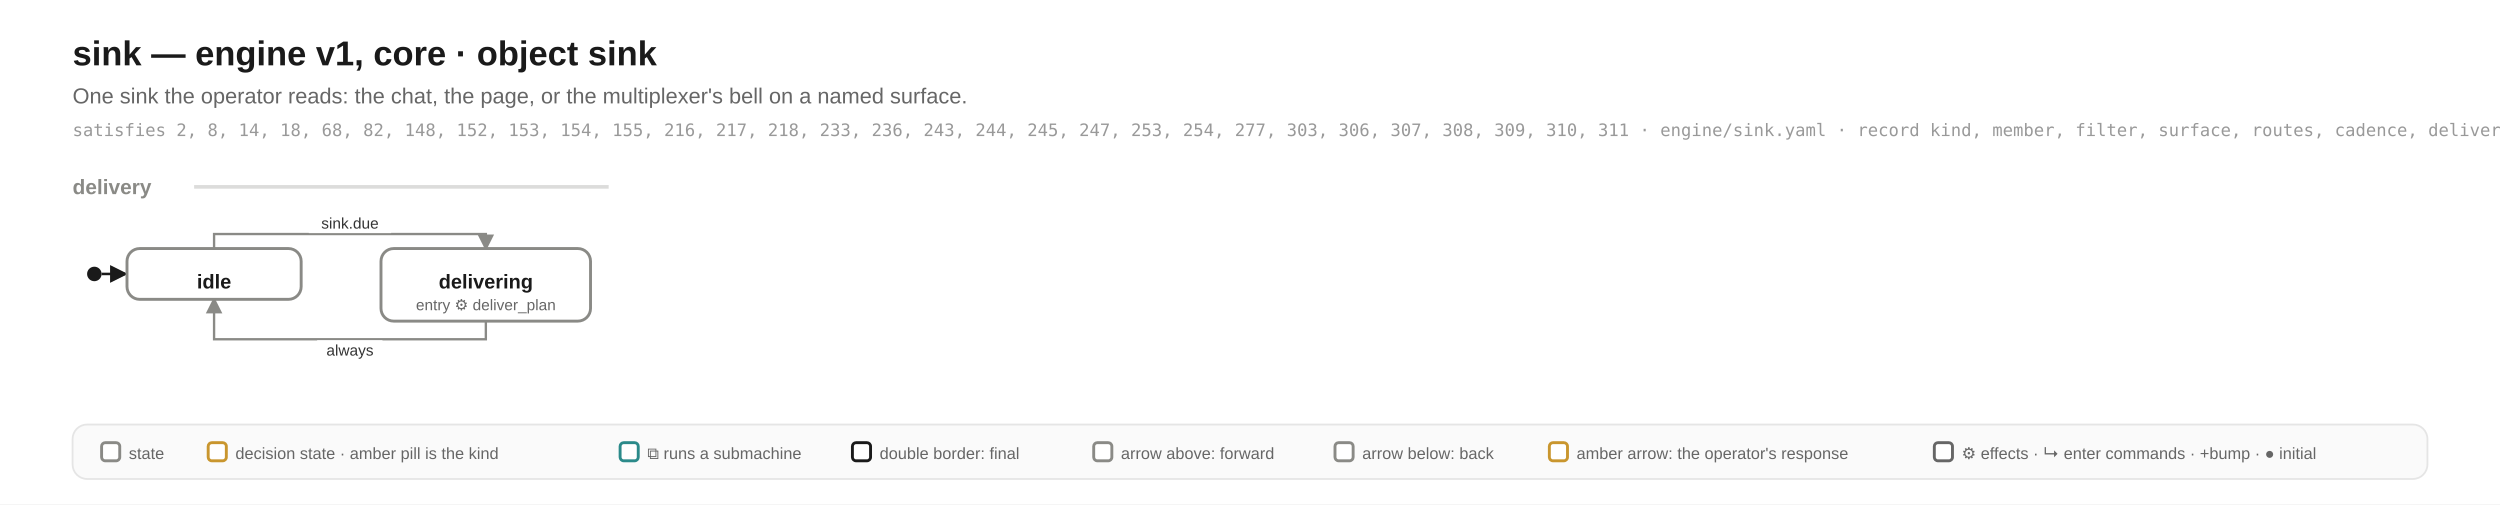
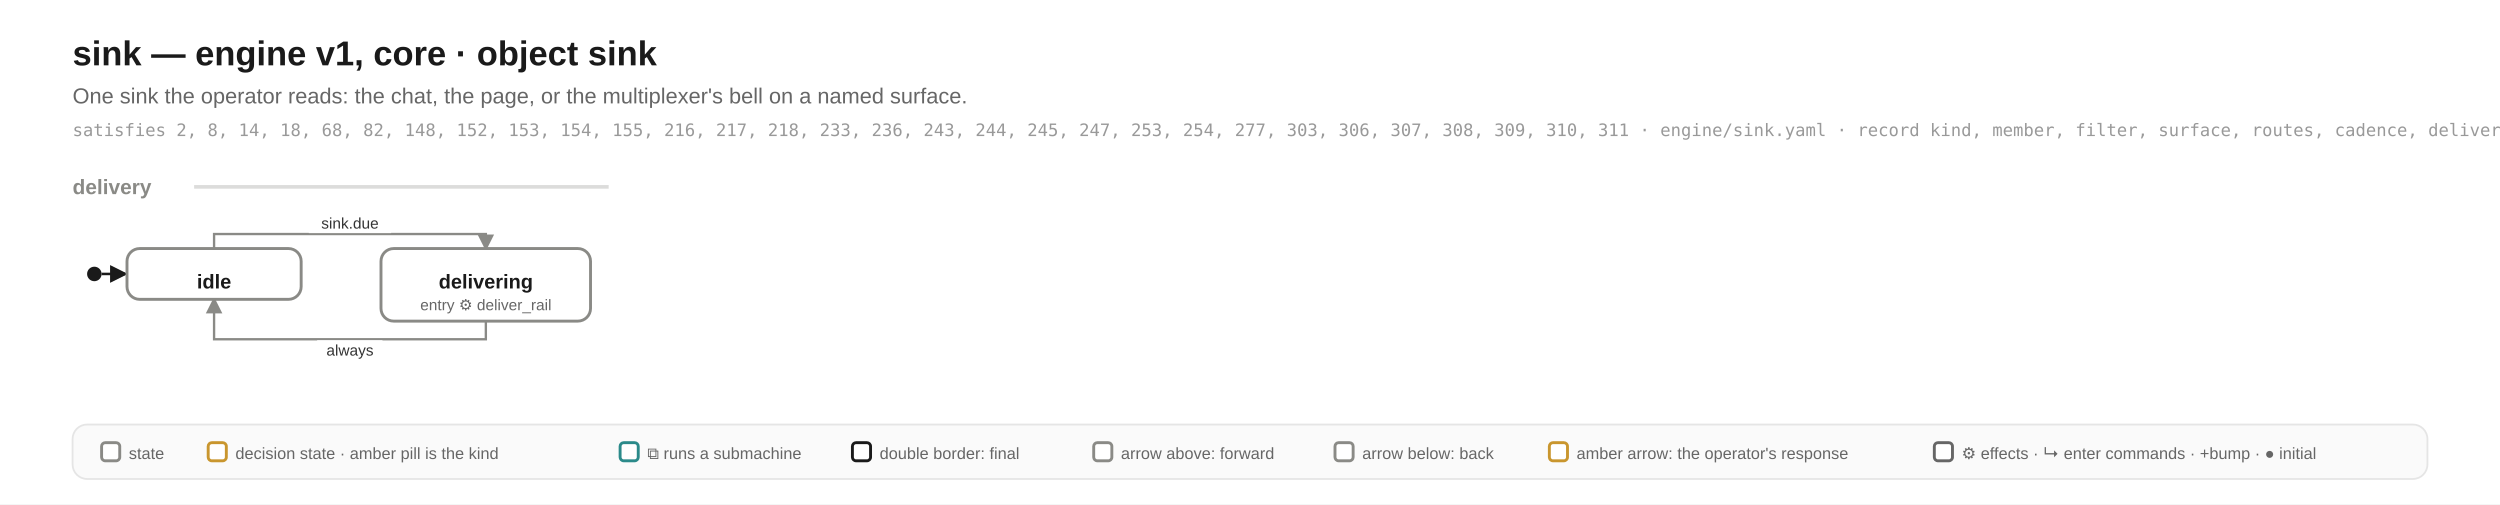
<svg xmlns="http://www.w3.org/2000/svg" width="1378" height="278" viewBox="0 0 1378 278" font-family="-apple-system, 'Helvetica Neue', Arial, sans-serif">
  <defs>
    <marker id="mB" viewBox="0 0 10 10" refX="8.5" refY="5" markerWidth="7" markerHeight="7" orient="auto-start-reverse">
      <path d="M0 0L10 5L0 10z" fill="#4a7fb5" />
    </marker>
    <marker id="mT" viewBox="0 0 10 10" refX="8.5" refY="5" markerWidth="7" markerHeight="7" orient="auto-start-reverse">
      <path d="M0 0L10 5L0 10z" fill="#2b8a8a" />
    </marker>
    <marker id="mG" viewBox="0 0 10 10" refX="8.5" refY="5" markerWidth="7" markerHeight="7" orient="auto-start-reverse">
      <path d="M0 0L10 5L0 10z" fill="#8a8a86" />
    </marker>
    <marker id="mA" viewBox="0 0 10 10" refX="8.5" refY="5" markerWidth="7" markerHeight="7" orient="auto-start-reverse">
      <path d="M0 0L10 5L0 10z" fill="#c9962e" />
    </marker>
    <marker id="mI" viewBox="0 0 10 10" refX="8.5" refY="5" markerWidth="7" markerHeight="7" orient="auto-start-reverse">
      <path d="M0 0L10 5L0 10z" fill="#1a1a1a" />
    </marker>
  </defs>
  <rect width="1378" height="278" fill="#fff" />
  <text x="40" y="36" font-size="19" font-weight="700" fill="#1a1a1a">sink — engine v1, core · object sink</text>
  <text x="40" y="57" font-size="12" fill="#666">One sink the operator reads: the chat, the page, or the multiplexer's bell on a named surface.</text>
  <text x="40" y="75" font-size="9.5" font-family="monospace" fill="#999">satisfies 2, 8, 14, 18, 68, 82, 148, 152, 153, 154, 155, 216, 217, 218, 233, 236, 243, 244, 245, 247, 253, 254, 277, 303, 306, 307, 308, 309, 310, 311 · engine/sink.yaml · record kind, member, filter, surface, routes, cadence, delivered_at, pinned_to</text>
  <text x="40" y="107" font-size="11.5" font-weight="700" fill="#8a8a86">delivery</text>
  <line x1="107" y1="103" x2="335.5" y2="103" stroke="#8a8a86" stroke-width="2" opacity="0.3" />
  <circle cx="52.0" cy="151.0" r="4" fill="#1a1a1a" />
  <line x1="56.0" y1="151.0" x2="69.0" y2="151.0" stroke="#1a1a1a" stroke-width="1.4" marker-end="url(#mI)" />
  <path d="M118.0,137.0 V129.0 H267.8 V137.0" fill="none" stroke="#8a8a86" stroke-width="1.3" marker-end="url(#mG)" />
  <path d="M267.8,177.0 V187.0 H118.0 V165.0" fill="none" stroke="#8a8a86" stroke-width="1.3" marker-end="url(#mG)" />
  <rect x="70.0" y="137.0" width="96.0" height="28.0" rx="7" fill="#fff" stroke="#8a8a86" stroke-width="1.6" />
  <text x="118.0" y="159.0" font-size="11" fill="#1a1a1a" text-anchor="middle" font-weight="700">idle</text>
  <rect x="210.0" y="137.0" width="115.5" height="40.0" rx="7" fill="#fff" stroke="#8a8a86" stroke-width="1.6" />
  <text x="267.8" y="159.0" font-size="11" fill="#1a1a1a" text-anchor="middle" font-weight="700">delivering</text>
-   <text x="267.8" y="171.0" font-size="8.5" fill="#666" text-anchor="middle">entry ⚙ deliver_plan</text>
+   <text x="267.8" y="171.0" font-size="8.5" fill="#666" text-anchor="middle">entry ⚙ deliver_rail</text>
  <rect x="170.2" y="117.5" width="45.4" height="11" fill="#fff" opacity="0.92" />
  <text x="192.9" y="126.0" font-size="8.5" fill="#333" text-anchor="middle">sink.due</text>
  <rect x="174.8" y="187.5" width="36.0" height="11" fill="#fff" opacity="0.92" />
  <text x="192.9" y="196.0" font-size="8.5" fill="#333" text-anchor="middle">always</text>
  <rect x="40" y="234" width="1298" height="30" rx="8" fill="#fafafa" stroke="#e5e5e5" />
  <rect x="56" y="244" width="10" height="10" rx="2" fill="#fff" stroke="#8a8a86" stroke-width="1.6" />
  <text x="71" y="253" font-size="9" fill="#666">state</text>
  <rect x="114.75" y="244" width="10" height="10" rx="2" fill="#fff" stroke="#c9962e" stroke-width="1.6" />
  <text x="129.75" y="253" font-size="9" fill="#666">decision state · amber pill is the kind</text>
  <rect x="341.8" y="244" width="10" height="10" rx="2" fill="#fff" stroke="#2b8a8a" stroke-width="1.6" />
  <text x="356.8" y="253" font-size="9" fill="#666">⧉ runs a submachine</text>
  <rect x="469.85" y="244" width="10" height="10" rx="2" fill="#fff" stroke="#1a1a1a" stroke-width="1.6" />
  <text x="484.85" y="253" font-size="9" fill="#666">double border: final</text>
  <rect x="602.85" y="244" width="10" height="10" rx="2" fill="#fff" stroke="#8a8a86" stroke-width="1.6" />
  <text x="617.85" y="253" font-size="9" fill="#666">arrow above: forward</text>
  <rect x="735.85" y="244" width="10" height="10" rx="2" fill="#fff" stroke="#8a8a86" stroke-width="1.6" />
  <text x="750.85" y="253" font-size="9" fill="#666">arrow below: back</text>
  <rect x="854.0" y="244" width="10" height="10" rx="2" fill="#fff" stroke="#c9962e" stroke-width="1.6" />
  <text x="869.0" y="253" font-size="9" fill="#666">amber arrow: the operator's response</text>
  <rect x="1066.2" y="244" width="10" height="10" rx="2" fill="#fff" stroke="#666" stroke-width="1.6" />
  <text x="1081.2" y="253" font-size="9" fill="#666">⚙ effects · ↳ enter commands · +bump · ● initial</text>
</svg>
